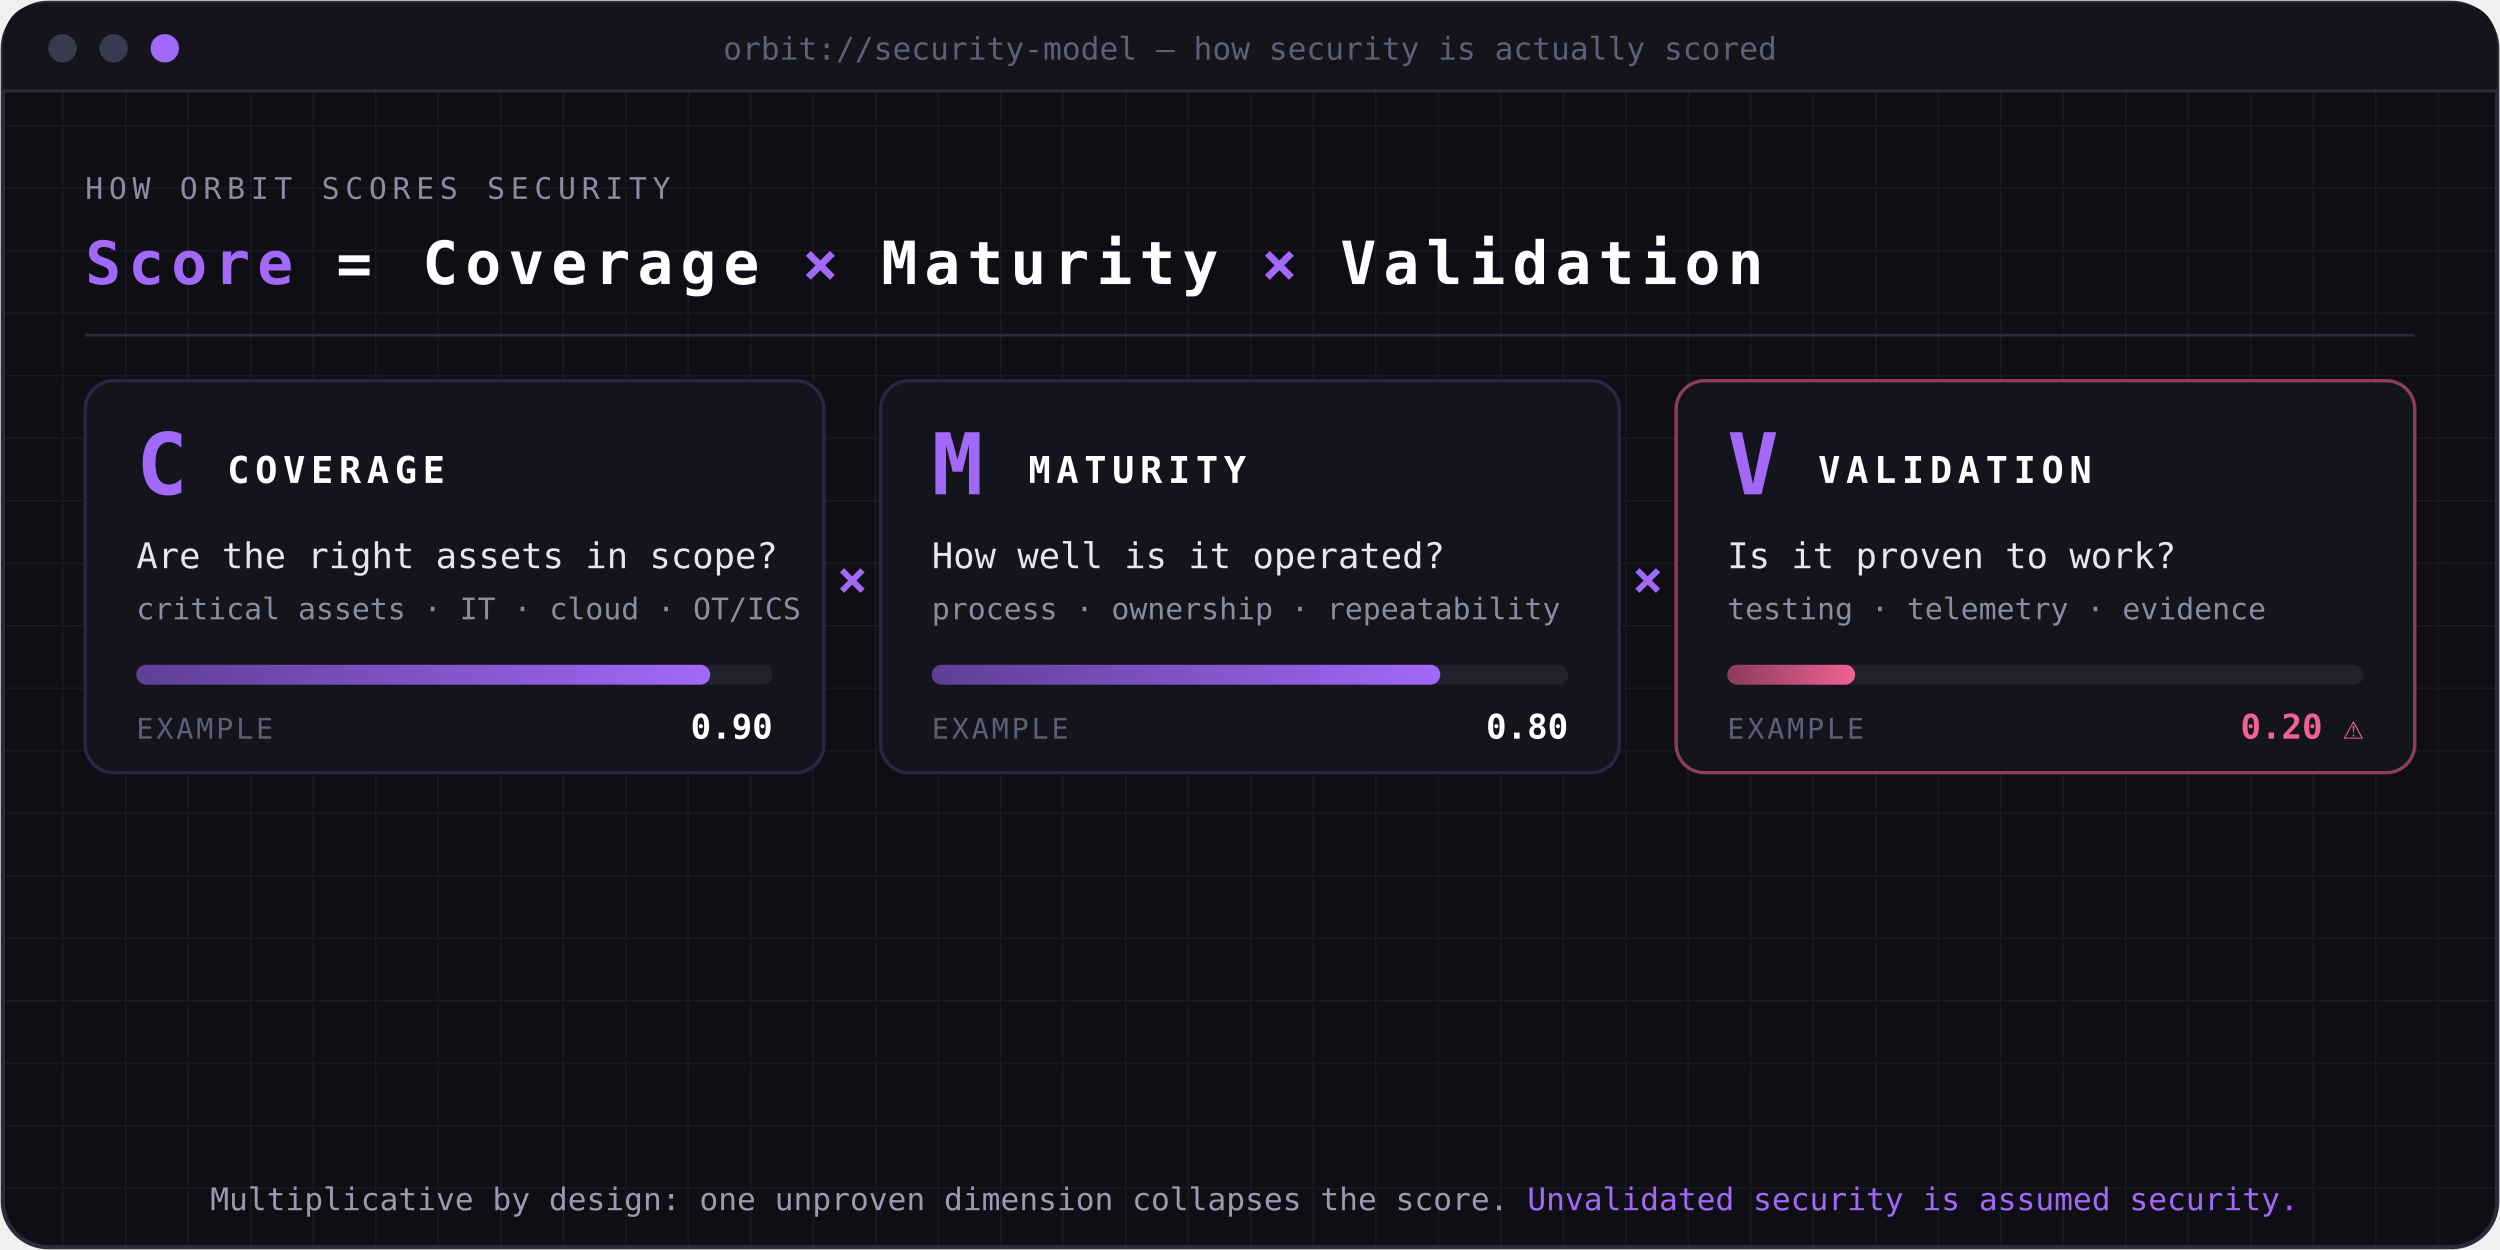
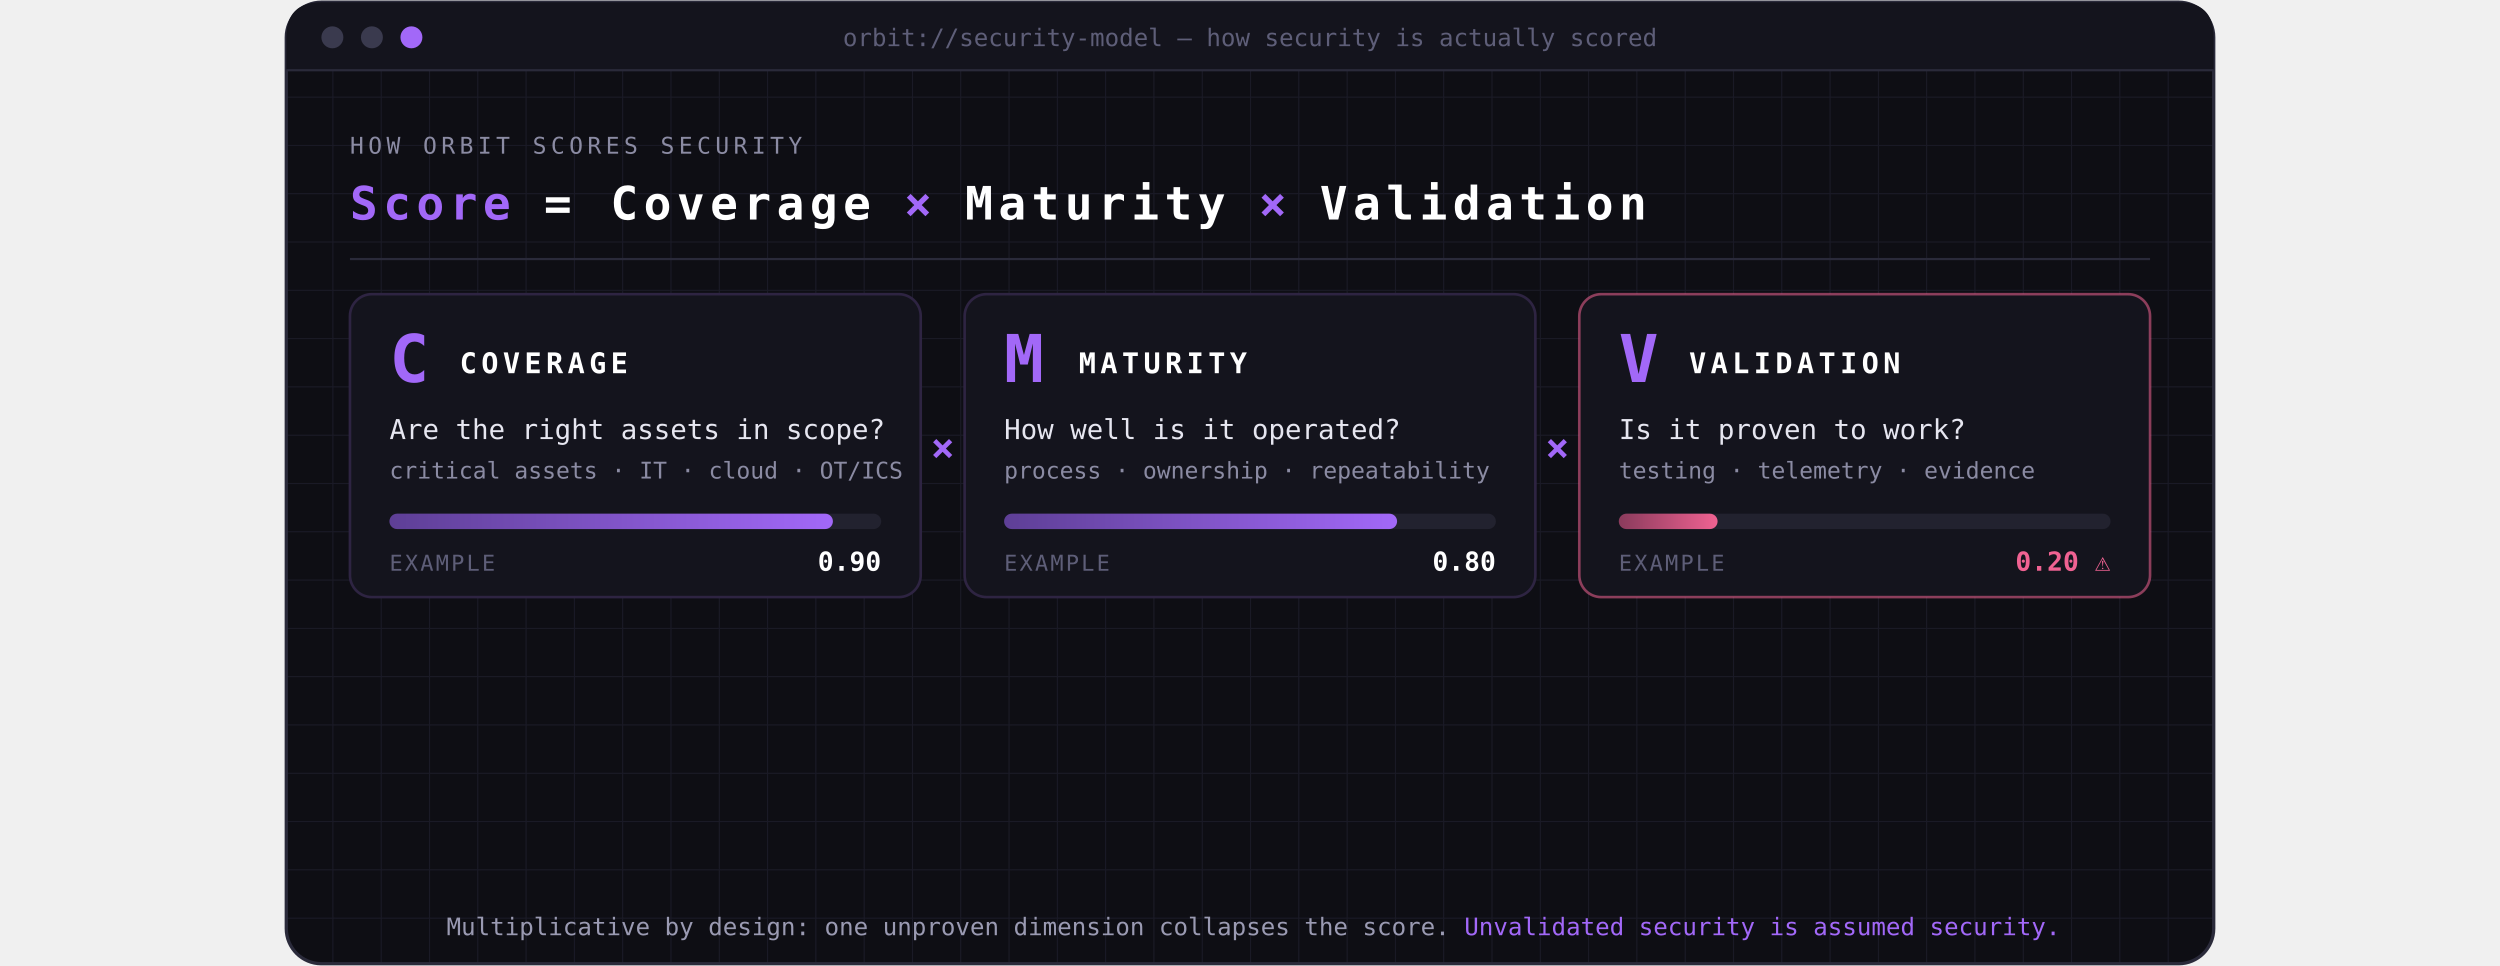
- <svg xmlns="http://www.w3.org/2000/svg" viewBox="0 0 880 440" width="880" height="440" role="img" aria-label="ORBIT Security Model. Score = Coverage × Maturity × Validation. Coverage: are the right assets and risks in scope. Maturity: how well is it operated. Validation: is it proven to work. Illustrative example: an additive average of 0.90, 0.80 and 0.20 gives 0.63, while ORBIT's product gives 0.14, exposing the validation gap.">
+ <svg xmlns="http://www.w3.org/2000/svg" viewBox="0 0 880 440" width="880" height="340" role="img" aria-label="ORBIT Security Model. Score = Coverage × Maturity × Validation. Coverage: are the right assets and risks in scope. Maturity: how well is it operated. Validation: is it proven to work. Illustrative example: an additive average of 0.90, 0.80 and 0.20 gives 0.63, while ORBIT's product gives 0.14, exposing the validation gap.">
  <defs>
    <pattern id="og" width="22" height="22" patternUnits="userSpaceOnUse">
      <path d="M22 0H0V22" fill="none" stroke="#1A1A26" stroke-width="1" />
    </pattern>
    <linearGradient id="ob" x1="0" x2="1">
      <stop offset="0%" stop-color="#5E3F96" />
      <stop offset="100%" stop-color="#A268F8" />
    </linearGradient>
    <linearGradient id="warn" x1="0" x2="1">
      <stop offset="0%" stop-color="#8A3B5C" />
      <stop offset="100%" stop-color="#F06292" />
    </linearGradient>
    <clipPath id="of">
      <rect x="1" y="1" width="878" height="438" rx="16" />
    </clipPath>
    <style>
      .m{font-family:Consolas,'JetBrains Mono','Fira Code',Menlo,monospace}
      .bar{fill:#5E5E78;font-size:11px}
      .kick{fill:#8B8BA3;font-size:10.5px;letter-spacing:2px}
      .ttl{fill:#FFFFFF;font-size:21px;font-weight:800;letter-spacing:2.5px}
      .eq{fill:#E6E6F0;font-size:15px}
      .a{fill:#A268F8}
      .L{fill:#A268F8;font-size:30px;font-weight:800}
      .N{fill:#FFFFFF;font-size:13px;font-weight:700;letter-spacing:2px}
      .Q{fill:#E6E6F0;font-size:12.5px}
      .D{fill:#8B8BA3;font-size:10.5px}
      .S{fill:#5E5E78;font-size:10px;letter-spacing:1px}
      .V{fill:#FFFFFF;font-size:12px;font-weight:700}
      .lab{fill:#8B8BA3;font-size:11px;letter-spacing:1.5px;font-weight:700}
      .f{fill:#C9C9D6;font-size:12px}
      .big{font-size:18px;font-weight:800}
      .cap{fill:#9A9AB2;font-size:11px}
      .g1{animation:gr 1.6s .2s ease-out both}.g2{animation:gr 1.6s .4s ease-out both}.g3{animation:gr 1.6s .6s ease-out both}
      .g4{animation:gr 1.8s 1s ease-out both}.g5{animation:gr 1.8s 1.4s ease-out both}
      @keyframes gr{from{transform:scaleX(0)}to{transform:scaleX(1)}}
      .alert{animation:al 1.6s ease-in-out infinite}
      @keyframes al{50%{opacity:.35}}
      .spin{animation:sp 14s linear infinite;transform-origin:56px 82px}
      @keyframes sp{to{transform:rotate(360deg)}}
    </style>
  </defs>
  <g clip-path="url(#of)">
    <rect width="880" height="440" fill="#0E0E14" />
    <rect width="880" height="440" fill="url(#og)" />
  </g>
  <rect x="1" y="1" width="878" height="438" rx="16" fill="none" stroke="#2A2A3A" stroke-width="1.5" />
  <path d="M1,32 V17 Q1,1 17,1 H863 Q879,1 879,17 V32 Z" fill="#14141D" />
  <line x1="1" y1="32" x2="879" y2="32" stroke="#2A2A3A" />
  <circle cx="22" cy="17" r="5" fill="#3A3A4E" />
  <circle cx="40" cy="17" r="5" fill="#3A3A4E" />
  <circle cx="58" cy="17" r="5" fill="#A268F8" />
  <text x="440" y="21" text-anchor="middle" class="m bar">orbit://security-model — how security is actually scored</text>
  <g class="m">
    <text x="30" y="70" class="kick">HOW ORBIT SCORES SECURITY</text>
    <text x="30" y="100" class="ttl">
      <tspan class="a">Score</tspan> = Coverage <tspan class="a">×</tspan> Maturity <tspan class="a">×</tspan> Validation</text>
  </g>
  <line x1="30" y1="118" x2="850" y2="118" stroke="#2A2A3A" />
  <g class="m">
    <rect x="30" y="134" width="260" height="138" rx="10" fill="#14141D" stroke="#2E2442" stroke-width="1.2" />
    <text x="48" y="174" class="L">C</text>
    <text x="80" y="170" class="N">COVERAGE</text>
    <text x="48" y="200" class="Q">Are the right assets in scope?</text>
    <text x="48" y="218" class="D">critical assets · IT · cloud · OT/ICS</text>
    <rect x="48" y="234" width="224" height="7" rx="3.5" fill="#22222F" />
    <rect x="48" y="234" width="202" height="7" rx="3.5" fill="url(#ob)" class="g1" style="transform-origin:48px 237px" />
    <text x="48" y="260" class="S">EXAMPLE</text>
    <text x="272" y="260" text-anchor="end" class="V">0.90</text>
    <text x="300" y="210" text-anchor="middle" class="a" font-size="18" font-weight="700">×</text>
    <rect x="310" y="134" width="260" height="138" rx="10" fill="#14141D" stroke="#2E2442" stroke-width="1.2" />
    <text x="328" y="174" class="L">M</text>
    <text x="362" y="170" class="N">MATURITY</text>
    <text x="328" y="200" class="Q">How well is it operated?</text>
    <text x="328" y="218" class="D">process · ownership · repeatability</text>
    <rect x="328" y="234" width="224" height="7" rx="3.5" fill="#22222F" />
    <rect x="328" y="234" width="179" height="7" rx="3.5" fill="url(#ob)" class="g2" style="transform-origin:328px 237px" />
    <text x="328" y="260" class="S">EXAMPLE</text>
    <text x="552" y="260" text-anchor="end" class="V">0.80</text>
    <text x="580" y="210" text-anchor="middle" class="a" font-size="18" font-weight="700">×</text>
    <rect x="590" y="134" width="260" height="138" rx="10" fill="#14141D" stroke="#F06292" stroke-opacity=".55" stroke-width="1.2" />
    <text x="608" y="174" class="L">V</text>
    <text x="640" y="170" class="N">VALIDATION</text>
    <text x="608" y="200" class="Q">Is it proven to work?</text>
    <text x="608" y="218" class="D">testing · telemetry · evidence</text>
    <rect x="608" y="234" width="224" height="7" rx="3.5" fill="#22222F" />
    <rect x="608" y="234" width="45" height="7" rx="3.5" fill="url(#warn)" class="g3" style="transform-origin:608px 237px" />
    <text x="608" y="260" class="S">EXAMPLE</text>
    <text x="832" y="260" text-anchor="end" class="V" style="fill:#F06292">0.20 ⚠</text>
  </g>
  <text x="74" y="426" class="m cap">Multiplicative by design: one unproven dimension collapses the score. <tspan class="a">Unvalidated security is assumed security.</tspan>
  </text>
</svg>
